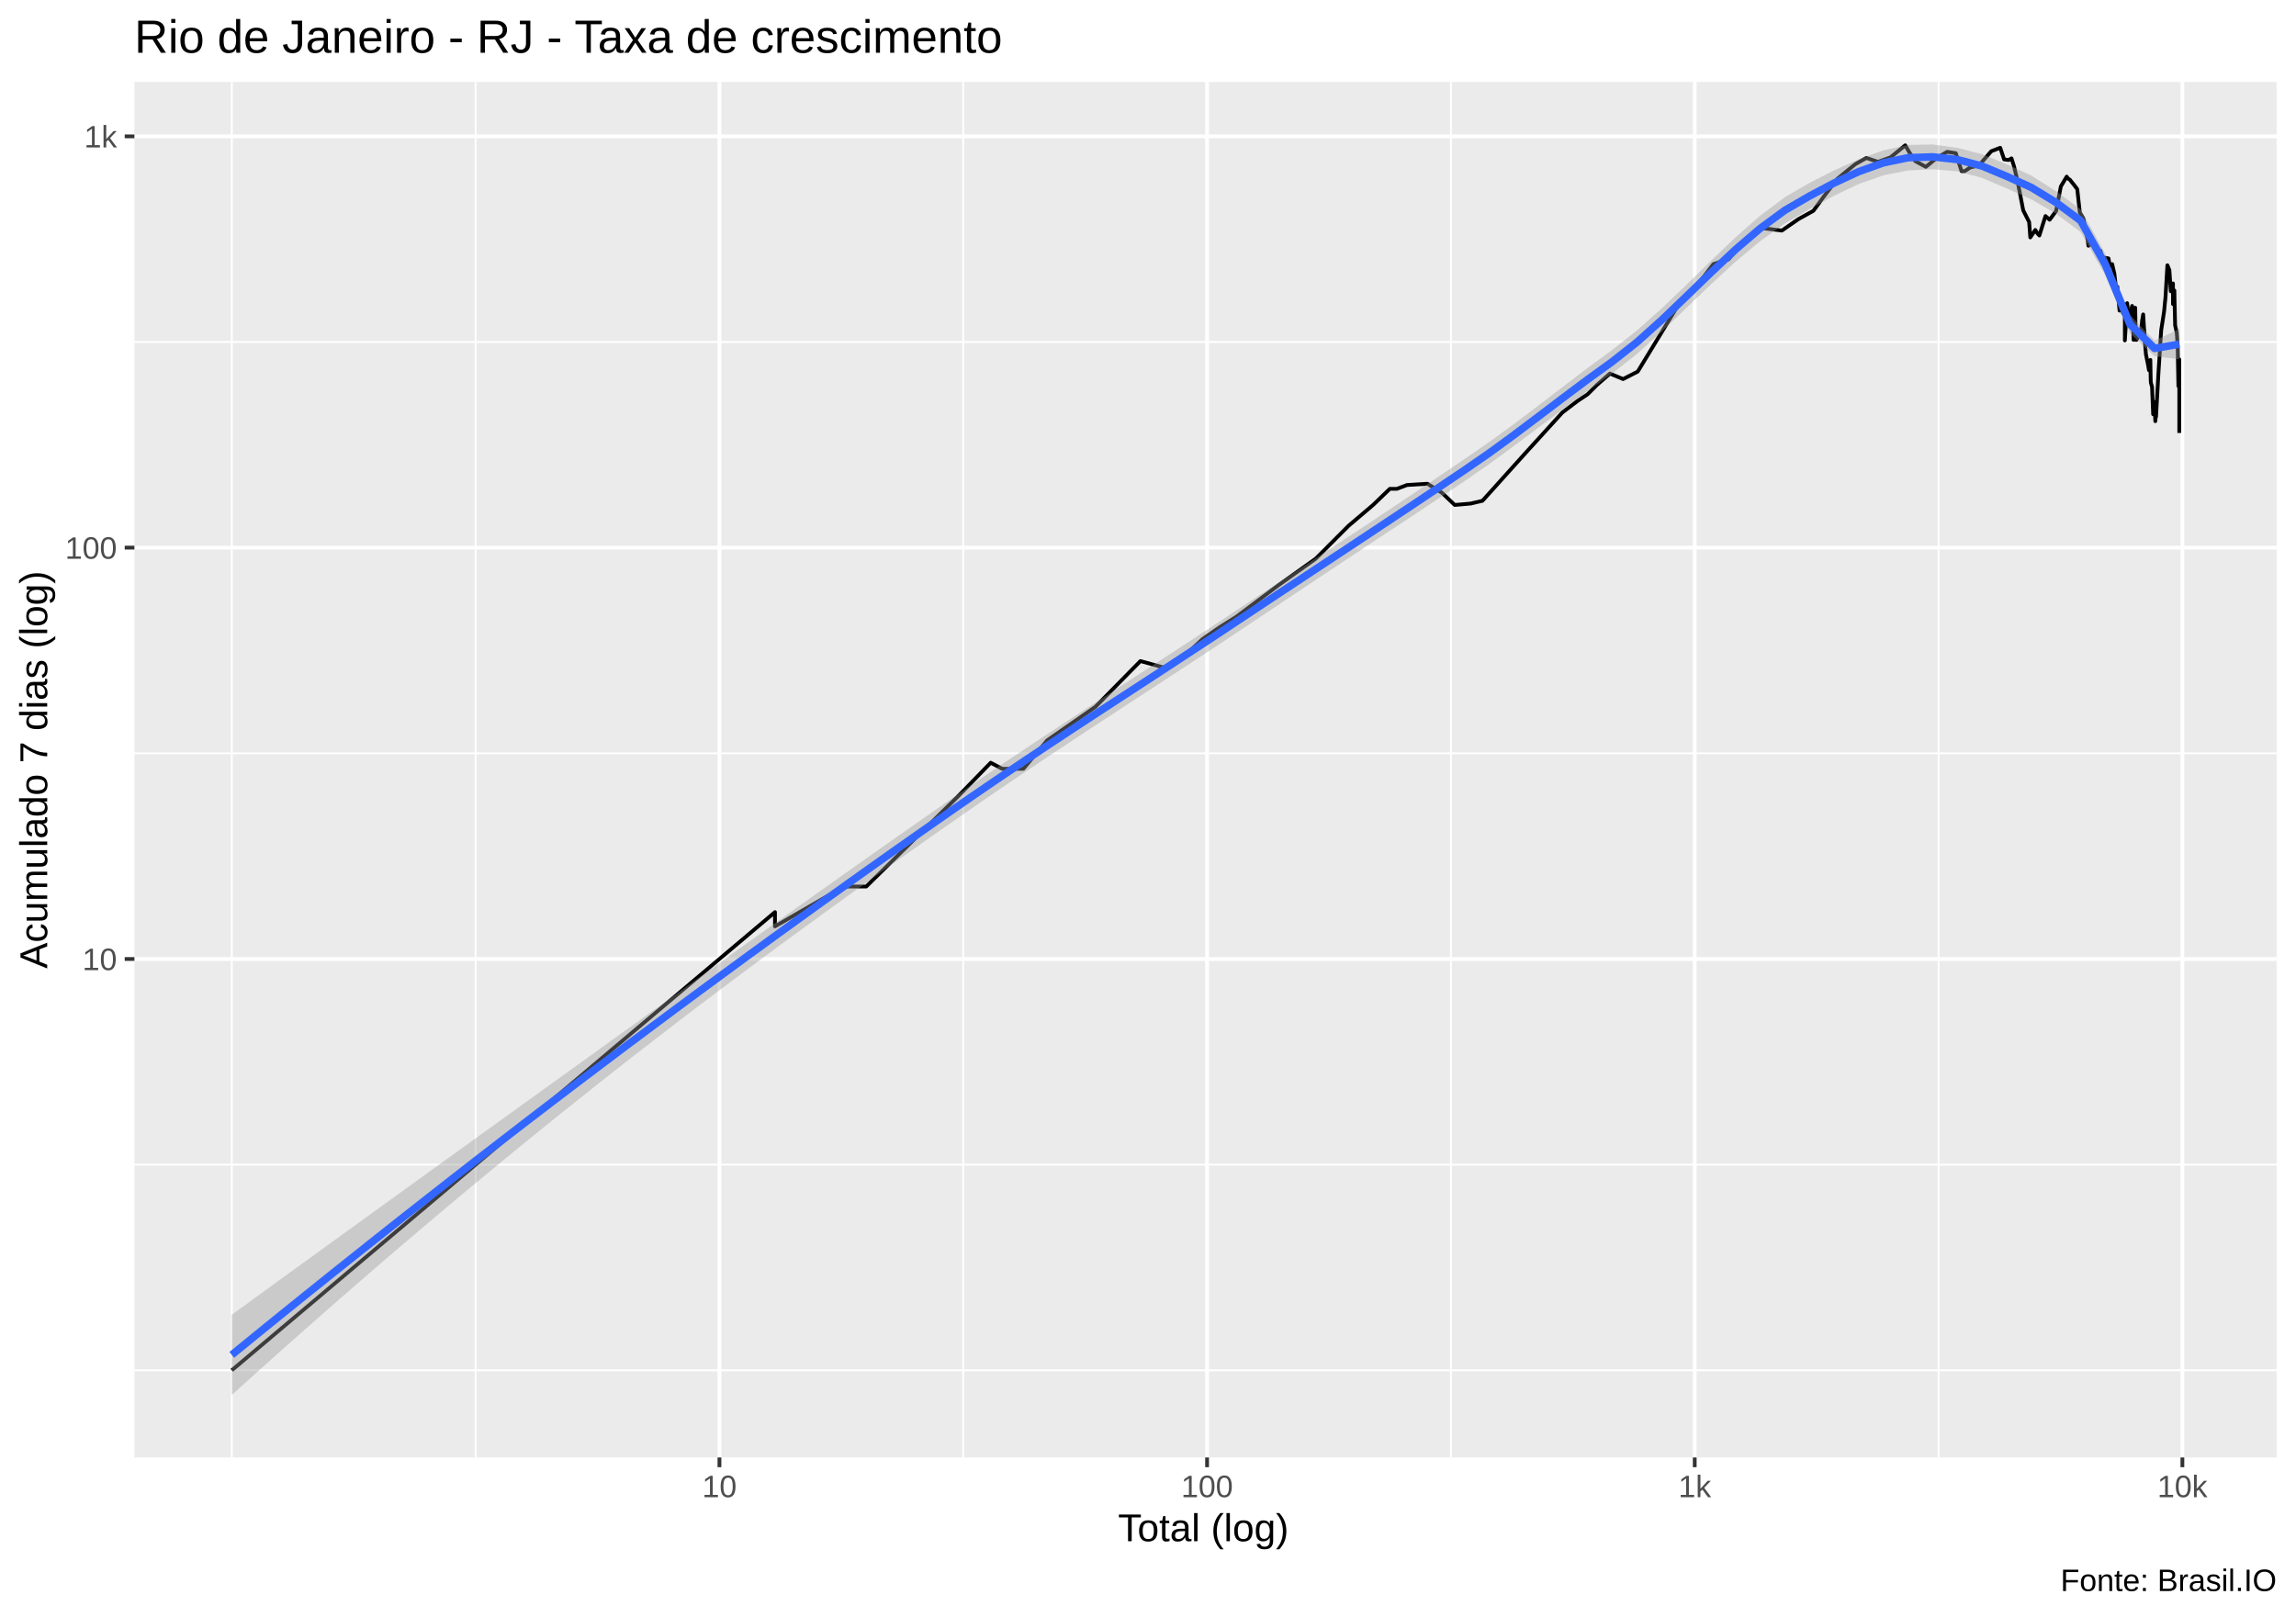
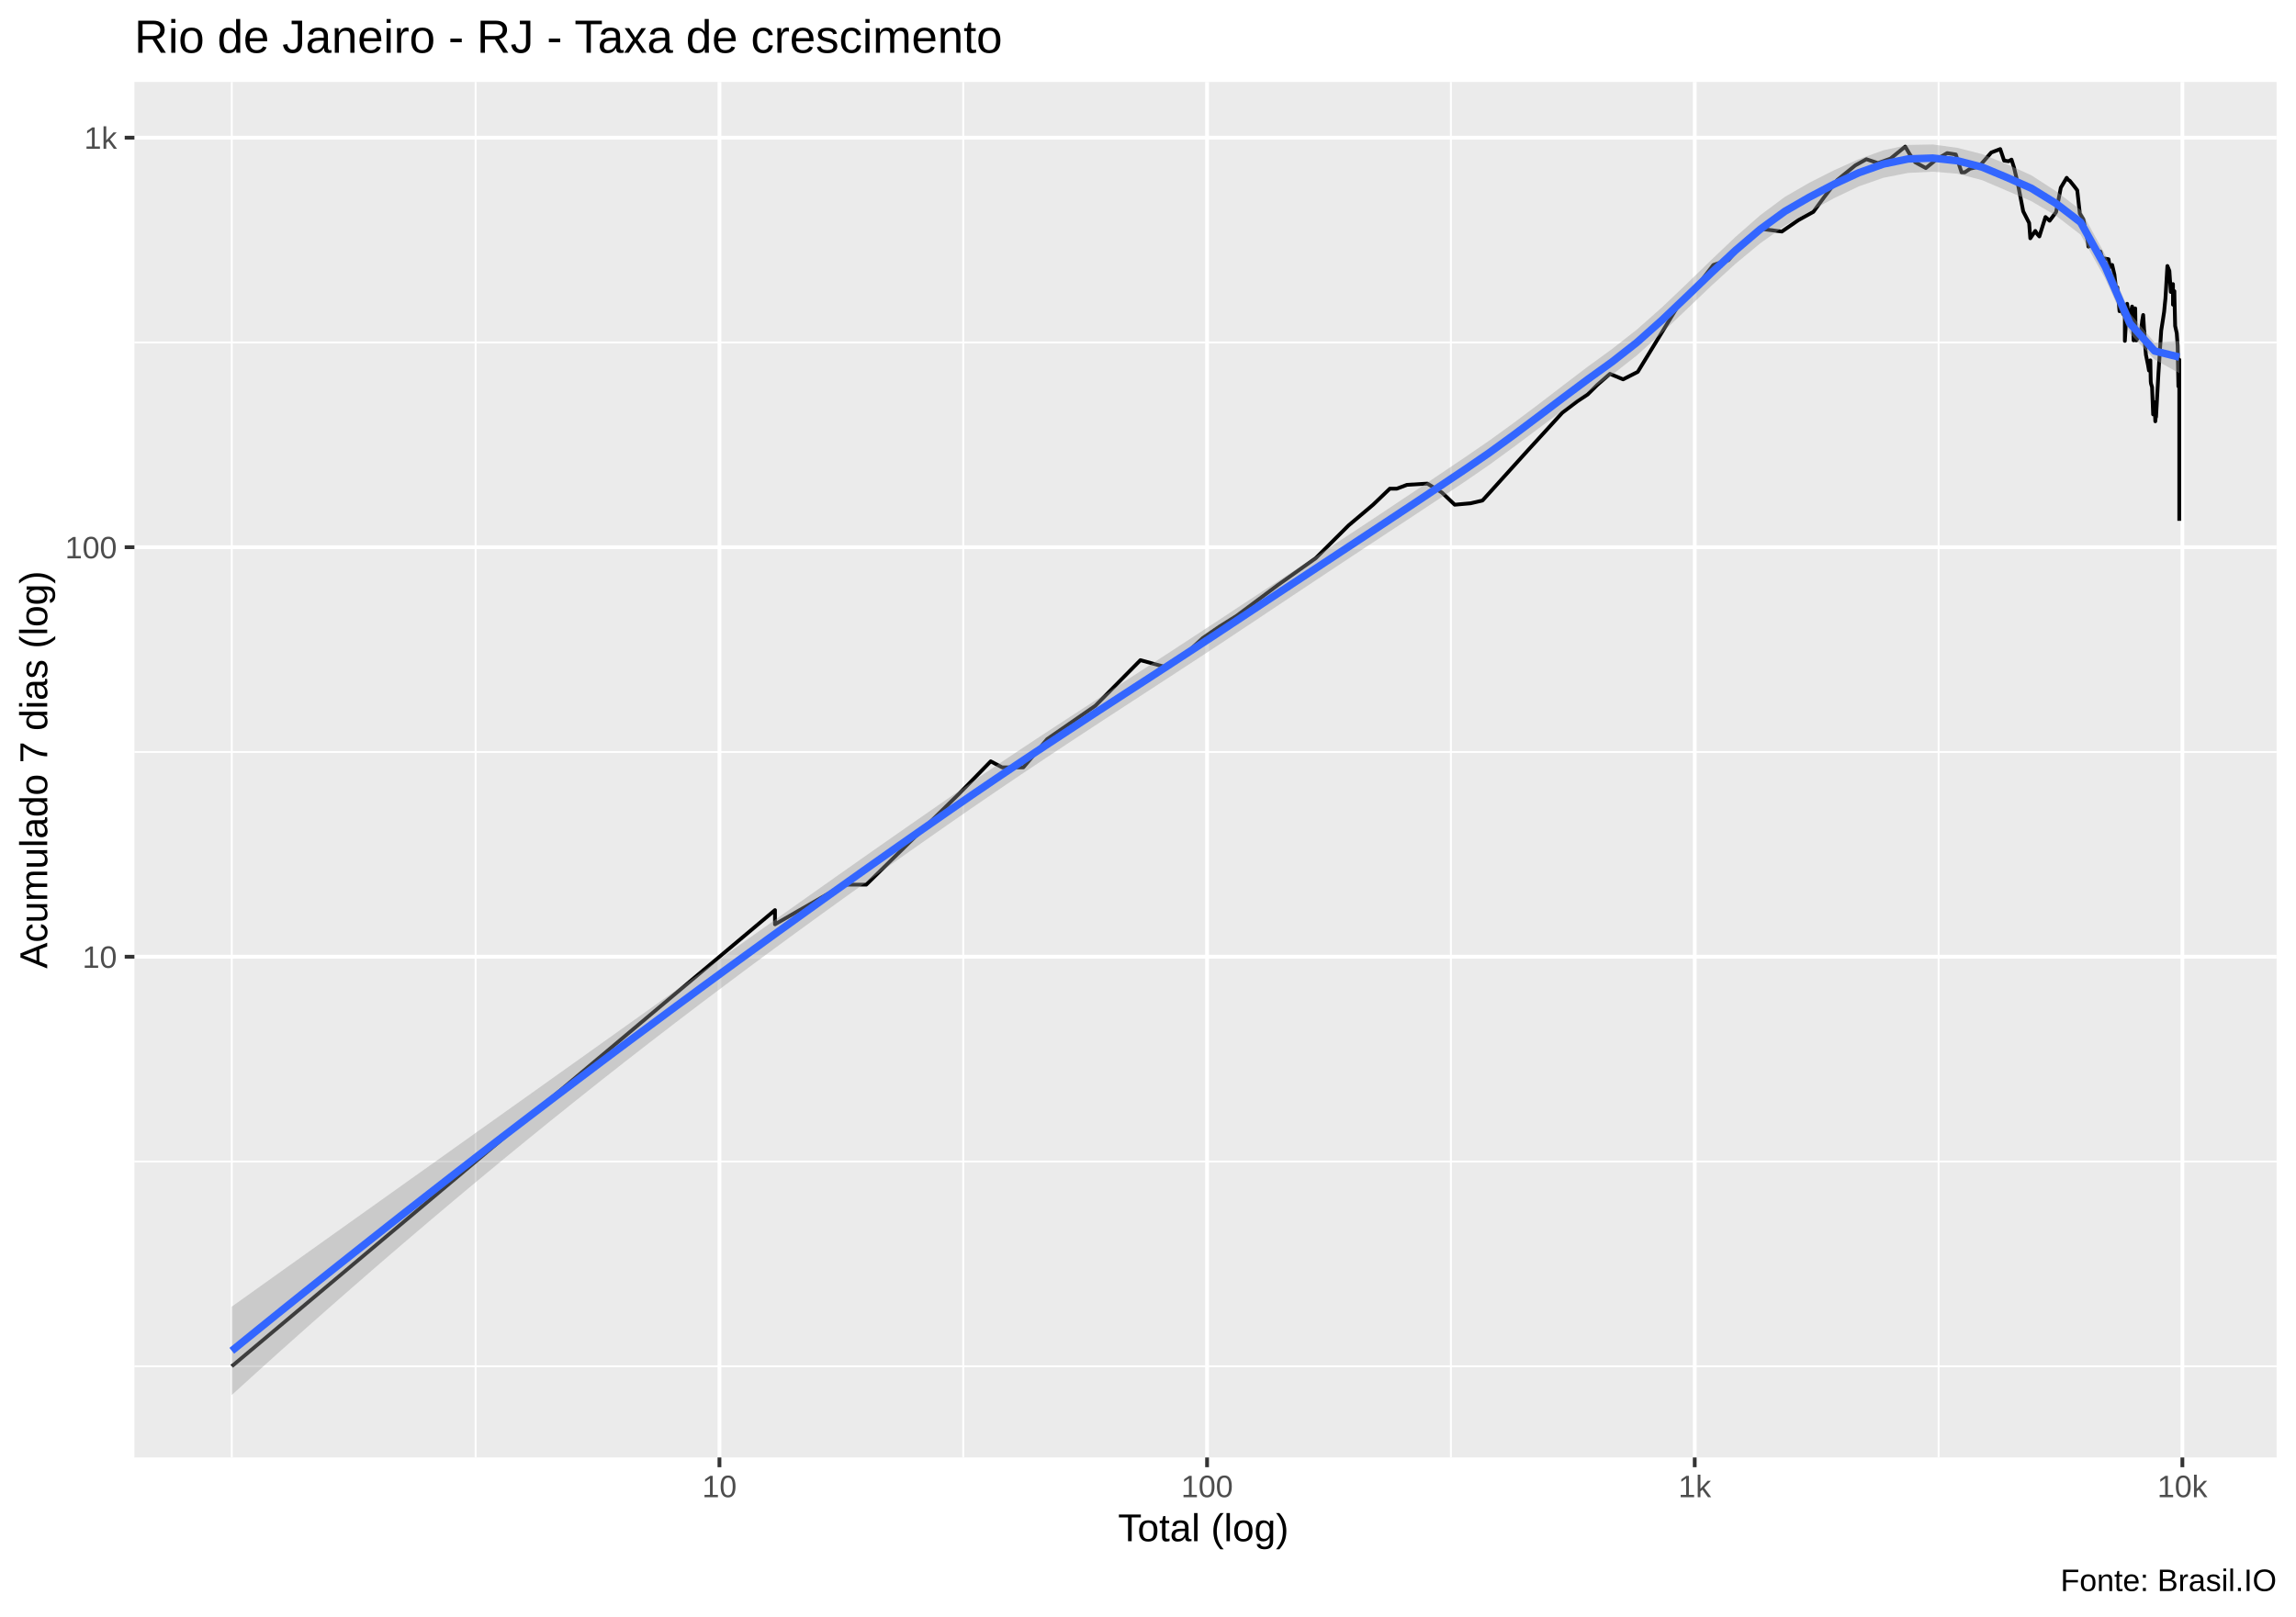
<svg xmlns="http://www.w3.org/2000/svg" viewBox="0 0 649.50 457.50">
  <defs>
    <style type="text/css">
    line, polyline, polygon, path, rect, circle {
      fill: none;
      stroke: #000000;
      stroke-linecap: round;
      stroke-linejoin: round;
      stroke-miterlimit: 10.00;
    }
  </style>
  </defs>
  <rect width="100%" height="100%" style="stroke: none; fill: #FFFFFF;" />
  <rect x="0.00" y="0" width="649.50" height="457.50" style="stroke-width: 1.07; stroke: #FFFFFF; fill: #FFFFFF;" />
  <defs>
    <clipPath id="cpMzguMDJ8NjQ0LjAyfDQxMi4zOHwyMy4xOQ==">
      <rect x="38.02" y="23.19" width="606.00" height="389.19" />
    </clipPath>
  </defs>
  <rect x="38.02" y="23.19" width="606.00" height="389.19" style="stroke-width: 1.07; stroke: none; fill: #EBEBEB;" clip-path="url(#cpMzguMDJ8NjQ0LjAyfDQxMi4zOHwyMy4xOQ==)" />
-   <polyline points="38.02,387.70 644.02,387.70 " style="stroke-width: 0.53; stroke: #FFFFFF; stroke-linecap: butt;" clip-path="url(#cpMzguMDJ8NjQ0LjAyfDQxMi4zOHwyMy4xOQ==)" />
-   <polyline points="38.02,329.51 644.02,329.51 " style="stroke-width: 0.53; stroke: #FFFFFF; stroke-linecap: butt;" clip-path="url(#cpMzguMDJ8NjQ0LjAyfDQxMi4zOHwyMy4xOQ==)" />
-   <polyline points="38.02,213.14 644.02,213.14 " style="stroke-width: 0.53; stroke: #FFFFFF; stroke-linecap: butt;" clip-path="url(#cpMzguMDJ8NjQ0LjAyfDQxMi4zOHwyMy4xOQ==)" />
-   <polyline points="38.02,96.76 644.02,96.76 " style="stroke-width: 0.53; stroke: #FFFFFF; stroke-linecap: butt;" clip-path="url(#cpMzguMDJ8NjQ0LjAyfDQxMi4zOHwyMy4xOQ==)" />
+   <polyline points="38.02,386.57 644.02,386.57 " style="stroke-width: 0.53; stroke: #FFFFFF; stroke-linecap: butt;" clip-path="url(#cpMzguMDJ8NjQ0LjAyfDQxMi4zOHwyMy4xOQ==)" />
+   <polyline points="38.02,328.64 644.02,328.64 " style="stroke-width: 0.53; stroke: #FFFFFF; stroke-linecap: butt;" clip-path="url(#cpMzguMDJ8NjQ0LjAyfDQxMi4zOHwyMy4xOQ==)" />
+   <polyline points="38.02,212.76 644.02,212.76 " style="stroke-width: 0.53; stroke: #FFFFFF; stroke-linecap: butt;" clip-path="url(#cpMzguMDJ8NjQ0LjAyfDQxMi4zOHwyMy4xOQ==)" />
+   <polyline points="38.02,96.89 644.02,96.89 " style="stroke-width: 0.53; stroke: #FFFFFF; stroke-linecap: butt;" clip-path="url(#cpMzguMDJ8NjQ0LjAyfDQxMi4zOHwyMy4xOQ==)" />
  <polyline points="65.57,412.38 65.57,23.19 " style="stroke-width: 0.53; stroke: #FFFFFF; stroke-linecap: butt;" clip-path="url(#cpMzguMDJ8NjQ0LjAyfDQxMi4zOHwyMy4xOQ==)" />
  <polyline points="134.54,412.38 134.54,23.19 " style="stroke-width: 0.53; stroke: #FFFFFF; stroke-linecap: butt;" clip-path="url(#cpMzguMDJ8NjQ0LjAyfDQxMi4zOHwyMy4xOQ==)" />
  <polyline points="272.49,412.38 272.49,23.19 " style="stroke-width: 0.53; stroke: #FFFFFF; stroke-linecap: butt;" clip-path="url(#cpMzguMDJ8NjQ0LjAyfDQxMi4zOHwyMy4xOQ==)" />
  <polyline points="410.44,412.38 410.44,23.19 " style="stroke-width: 0.53; stroke: #FFFFFF; stroke-linecap: butt;" clip-path="url(#cpMzguMDJ8NjQ0LjAyfDQxMi4zOHwyMy4xOQ==)" />
  <polyline points="548.39,412.38 548.39,23.19 " style="stroke-width: 0.53; stroke: #FFFFFF; stroke-linecap: butt;" clip-path="url(#cpMzguMDJ8NjQ0LjAyfDQxMi4zOHwyMy4xOQ==)" />
-   <polyline points="38.02,271.33 644.02,271.33 " style="stroke-width: 1.07; stroke: #FFFFFF; stroke-linecap: butt;" clip-path="url(#cpMzguMDJ8NjQ0LjAyfDQxMi4zOHwyMy4xOQ==)" />
-   <polyline points="38.02,154.95 644.02,154.95 " style="stroke-width: 1.07; stroke: #FFFFFF; stroke-linecap: butt;" clip-path="url(#cpMzguMDJ8NjQ0LjAyfDQxMi4zOHwyMy4xOQ==)" />
-   <polyline points="38.02,38.58 644.02,38.58 " style="stroke-width: 1.07; stroke: #FFFFFF; stroke-linecap: butt;" clip-path="url(#cpMzguMDJ8NjQ0LjAyfDQxMi4zOHwyMy4xOQ==)" />
+   <polyline points="38.02,270.70 644.02,270.70 " style="stroke-width: 1.07; stroke: #FFFFFF; stroke-linecap: butt;" clip-path="url(#cpMzguMDJ8NjQ0LjAyfDQxMi4zOHwyMy4xOQ==)" />
+   <polyline points="38.02,154.83 644.02,154.83 " style="stroke-width: 1.07; stroke: #FFFFFF; stroke-linecap: butt;" clip-path="url(#cpMzguMDJ8NjQ0LjAyfDQxMi4zOHwyMy4xOQ==)" />
+   <polyline points="38.02,38.95 644.02,38.95 " style="stroke-width: 1.07; stroke: #FFFFFF; stroke-linecap: butt;" clip-path="url(#cpMzguMDJ8NjQ0LjAyfDQxMi4zOHwyMy4xOQ==)" />
  <polyline points="203.52,412.38 203.52,23.19 " style="stroke-width: 1.07; stroke: #FFFFFF; stroke-linecap: butt;" clip-path="url(#cpMzguMDJ8NjQ0LjAyfDQxMi4zOHwyMy4xOQ==)" />
  <polyline points="341.46,412.38 341.46,23.19 " style="stroke-width: 1.07; stroke: #FFFFFF; stroke-linecap: butt;" clip-path="url(#cpMzguMDJ8NjQ0LjAyfDQxMi4zOHwyMy4xOQ==)" />
  <polyline points="479.41,412.38 479.41,23.19 " style="stroke-width: 1.07; stroke: #FFFFFF; stroke-linecap: butt;" clip-path="url(#cpMzguMDJ8NjQ0LjAyfDQxMi4zOHwyMy4xOQ==)" />
  <polyline points="617.36,412.38 617.36,23.19 " style="stroke-width: 1.07; stroke: #FFFFFF; stroke-linecap: butt;" clip-path="url(#cpMzguMDJ8NjQ0LjAyfDQxMi4zOHwyMy4xOQ==)" />
-   <polyline points="65.57,387.70 131.39,332.18 161.99,306.36 172.91,297.14 172.91,297.14 197.20,276.65 219.23,258.07 219.23,262.11 238.73,250.83 245.04,250.83 271.30,225.02 280.26,215.80 283.50,217.52 289.49,217.52 296.23,209.48 309.85,200.01 322.61,187.04 329.58,188.98 336.47,184.26 340.25,180.77 344.96,177.51 349.84,174.44 361.62,165.60 372.19,158.08 381.47,148.78 388.43,142.87 393.16,138.31 395.15,138.31 398.01,137.23 403.79,136.87 407.88,139.41 411.52,142.87 416.00,142.48 419.36,141.69 421.76,139.04 425.26,135.14 432.37,127.25 437.41,121.72 441.94,116.74 446.16,113.52 449.11,111.55 451.83,108.84 455.42,105.70 459.15,107.25 463.29,105.13 474.35,86.95 479.53,81.47 484.69,74.73 486.52,74.12 488.92,73.41 494.16,67.34 497.97,64.48 504.06,65.24 508.72,62.01 512.97,59.65 515.98,55.53 519.73,50.62 524.85,46.44 527.97,44.69 531.26,45.79 534.79,44.52 538.96,41.12 540.13,43.12 541.76,45.56 544.79,47.21 547.87,44.69 550.81,42.96 553.26,43.34 554.89,48.42 555.79,48.42 557.32,47.39 559.83,46.79 563.29,42.79 565.83,41.81 566.93,45.10 568.19,45.27 569.02,44.81 569.74,47.09 570.83,51.72 572.33,59.50 574.01,62.82 574.34,67.17 575.75,65.07 576.35,66.02 576.90,66.63 578.63,61.13 579.81,62.17 581.63,59.73 582.97,52.78 584.63,49.98 585.06,50.56 585.50,50.81 586.76,52.38 587.62,53.52 588.35,60.12 589.34,61.77 590.31,66.55 590.56,67.79 590.78,69.53 592.01,68.79 592.63,70.57 593.27,70.86 594.18,70.95 594.86,73.31 595.11,73.11 595.34,72.91 596.46,73.11 596.85,75.36 597.50,74.73 598.13,77.50 598.52,80.88 598.59,83.39 598.96,81.12 599.58,87.88 600.13,85.01 600.53,88.56 601.09,89.24 601.09,96.32 601.73,85.78 601.96,87.75 602.45,89.65 603.14,86.56 603.34,89.79 603.55,96.17 604.02,87.08 604.17,96.17 604.39,96.17 604.92,94.92 605.62,94.15 605.98,90.64 606.27,88.96 606.52,93.10 606.62,93.85 606.71,96.48 607.05,100.28 607.62,103.10 607.91,104.75 608.30,101.84 608.37,106.27 608.41,107.84 608.48,108.44 608.78,109.46 609.09,117.21 609.47,113.74 609.70,119.17 609.79,118.18 609.88,116.50 609.91,117.94 610.59,105.51 611.37,93.40 611.89,90.07 612.20,88.01 612.41,85.78 612.57,84.26 613.12,75.05 613.68,76.42 614.09,82.42 614.70,80.19 614.70,86.04 615.09,82.18 615.13,84.51 615.31,92.07 615.77,94.15 616.02,97.77 616.23,109.25 616.48,101.67 616.48,113.97 616.48,115.33 616.48,122.51 " style="stroke-width: 1.07; stroke-linecap: butt;" clip-path="url(#cpMzguMDJ8NjQ0LjAyfDQxMi4zOHwyMy4xOQ==)" />
-   <polygon points="65.57,371.99 72.54,366.92 79.51,361.85 86.49,356.80 93.46,351.74 100.44,346.70 107.41,341.65 114.38,336.62 121.36,331.58 128.33,326.55 135.30,321.52 142.28,316.50 149.25,311.47 156.22,306.45 163.20,301.43 170.17,296.41 177.14,291.40 184.12,286.38 191.09,281.37 198.06,276.37 205.04,271.36 212.01,266.37 218.98,261.39 225.96,256.41 232.93,251.46 239.91,246.51 246.88,241.59 253.85,236.69 260.83,231.81 267.80,226.95 274.77,222.13 281.75,217.39 288.72,212.71 295.69,208.09 302.67,203.51 309.64,198.95 316.61,194.41 323.59,189.87 330.56,185.33 337.53,180.76 344.51,176.17 351.48,171.55 358.46,166.95 365.43,162.38 372.40,157.81 379.38,153.24 386.35,148.63 393.32,143.99 400.30,139.32 407.27,134.63 414.24,129.91 421.22,125.10 428.19,120.03 435.16,114.77 442.14,109.41 449.11,104.10 456.08,99.00 463.06,93.50 470.03,87.29 477.00,80.63 483.98,73.81 490.95,67.15 497.93,61.01 504.90,55.80 511.87,51.75 518.85,48.19 525.82,45.05 532.79,42.53 539.77,41.02 546.74,40.88 553.71,41.83 560.69,43.63 567.66,46.47 574.63,49.68 581.61,54.10 588.58,59.23 595.55,71.79 602.53,89.14 609.50,96.37 616.48,93.10 616.48,101.65 609.50,100.79 602.53,94.35 595.55,77.90 588.58,65.66 581.61,60.45 574.63,56.41 567.66,53.31 560.69,50.33 553.71,48.48 546.74,47.89 539.77,48.23 532.79,49.61 525.82,52.05 518.85,55.37 511.87,59.18 504.90,63.23 497.93,68.22 490.95,74.06 483.98,80.47 477.00,87.18 470.03,93.86 463.06,100.15 456.08,105.66 449.11,110.63 442.14,115.76 435.16,121.00 428.19,126.24 421.22,131.34 414.24,136.16 407.27,140.83 400.30,145.46 393.32,150.07 386.35,154.68 379.38,159.30 372.40,163.94 365.43,168.59 358.46,173.25 351.48,177.91 344.51,182.55 337.53,187.14 330.56,191.71 323.59,196.26 316.61,200.82 309.64,205.38 302.67,209.98 295.69,214.61 288.72,219.28 281.75,224.01 274.77,228.80 267.80,233.65 260.83,238.54 253.85,243.47 246.88,248.43 239.91,253.42 232.93,258.46 225.96,263.54 218.98,268.65 212.01,273.82 205.04,279.03 198.06,284.29 191.09,289.61 184.12,294.98 177.14,300.40 170.17,305.88 163.20,311.42 156.22,317.01 149.25,322.65 142.28,328.36 135.30,334.12 128.33,339.93 121.36,345.80 114.38,351.72 107.41,357.70 100.44,363.73 93.46,369.82 86.49,375.96 79.51,382.15 72.54,388.39 65.57,394.69 " style="stroke-width: 0.00; stroke: none; fill: #999999; fill-opacity: 0.40;" clip-path="url(#cpMzguMDJ8NjQ0LjAyfDQxMi4zOHwyMy4xOQ==)" />
-   <polyline points="65.57,371.99 72.54,366.92 79.51,361.85 86.49,356.80 93.46,351.74 100.44,346.70 107.41,341.65 114.38,336.62 121.36,331.58 128.33,326.55 135.30,321.52 142.28,316.50 149.25,311.47 156.22,306.45 163.20,301.43 170.17,296.41 177.14,291.40 184.12,286.38 191.09,281.37 198.06,276.37 205.04,271.36 212.01,266.37 218.98,261.39 225.96,256.41 232.93,251.46 239.91,246.51 246.88,241.59 253.85,236.69 260.83,231.81 267.80,226.95 274.77,222.13 281.75,217.39 288.72,212.71 295.69,208.09 302.67,203.51 309.64,198.95 316.61,194.41 323.59,189.87 330.56,185.33 337.53,180.76 344.51,176.17 351.48,171.55 358.46,166.95 365.43,162.38 372.40,157.81 379.38,153.24 386.35,148.63 393.32,143.99 400.30,139.32 407.27,134.63 414.24,129.91 421.22,125.10 428.19,120.03 435.16,114.77 442.14,109.41 449.11,104.10 456.08,99.00 463.06,93.50 470.03,87.29 477.00,80.63 483.98,73.81 490.95,67.15 497.93,61.01 504.90,55.80 511.87,51.75 518.85,48.19 525.82,45.05 532.79,42.53 539.77,41.02 546.74,40.88 553.71,41.83 560.69,43.63 567.66,46.47 574.63,49.68 581.61,54.10 588.58,59.23 595.55,71.79 602.53,89.14 609.50,96.37 616.48,93.10 " style="stroke-width: 2.13; stroke: none;" clip-path="url(#cpMzguMDJ8NjQ0LjAyfDQxMi4zOHwyMy4xOQ==)" />
-   <polyline points="616.48,101.65 609.50,100.79 602.53,94.35 595.55,77.90 588.58,65.66 581.61,60.45 574.63,56.41 567.66,53.31 560.69,50.33 553.71,48.48 546.74,47.89 539.77,48.23 532.79,49.61 525.82,52.05 518.85,55.37 511.87,59.18 504.90,63.23 497.93,68.22 490.95,74.06 483.98,80.47 477.00,87.18 470.03,93.86 463.06,100.15 456.08,105.66 449.11,110.63 442.14,115.76 435.16,121.00 428.19,126.24 421.22,131.34 414.24,136.16 407.27,140.83 400.30,145.46 393.32,150.07 386.35,154.68 379.38,159.30 372.40,163.94 365.43,168.59 358.46,173.25 351.48,177.91 344.51,182.55 337.53,187.14 330.56,191.71 323.59,196.26 316.61,200.82 309.64,205.38 302.67,209.98 295.69,214.61 288.72,219.28 281.75,224.01 274.77,228.80 267.80,233.65 260.83,238.54 253.85,243.47 246.88,248.43 239.91,253.42 232.93,258.46 225.96,263.54 218.98,268.65 212.01,273.82 205.04,279.03 198.06,284.29 191.09,289.61 184.12,294.98 177.14,300.40 170.17,305.88 163.20,311.42 156.22,317.01 149.25,322.65 142.28,328.36 135.30,334.12 128.33,339.93 121.36,345.80 114.38,351.72 107.41,357.70 100.44,363.73 93.46,369.82 86.49,375.96 79.51,382.15 72.54,388.39 65.57,394.69 " style="stroke-width: 2.13; stroke: none;" clip-path="url(#cpMzguMDJ8NjQ0LjAyfDQxMi4zOHwyMy4xOQ==)" />
-   <polyline points="65.57,383.34 72.54,377.66 79.51,372.00 86.49,366.38 93.46,360.78 100.44,355.22 107.41,349.68 114.38,344.17 121.36,338.69 128.33,333.24 135.30,327.82 142.28,322.43 149.25,317.06 156.22,311.73 163.20,306.42 170.17,301.15 177.14,295.90 184.12,290.68 191.09,285.49 198.06,280.33 205.04,275.20 212.01,270.09 218.98,265.02 225.96,259.97 232.93,254.96 239.91,249.97 246.88,245.01 253.85,240.08 260.83,235.18 267.80,230.30 274.77,225.47 281.75,220.70 288.72,216.00 295.69,211.35 302.67,206.74 309.64,202.17 316.61,197.62 323.59,193.07 330.56,188.52 337.53,183.95 344.51,179.36 351.48,174.73 358.46,170.10 365.43,165.49 372.40,160.88 379.38,156.27 386.35,151.66 393.32,147.03 400.30,142.39 407.27,137.73 414.24,133.04 421.22,128.22 428.19,123.13 435.16,117.88 442.14,112.59 449.11,107.37 456.08,102.33 463.06,96.82 470.03,90.57 477.00,83.90 483.98,77.14 490.95,70.60 497.93,64.62 504.90,59.51 511.87,55.47 518.85,51.78 525.82,48.55 532.79,46.07 539.77,44.62 546.74,44.38 553.71,45.15 560.69,46.98 567.66,49.89 574.63,53.04 581.61,57.28 588.58,62.44 595.55,74.85 602.53,91.74 609.50,98.58 616.48,97.37 " style="stroke-width: 2.13; stroke: #3366FF; stroke-linecap: butt;" clip-path="url(#cpMzguMDJ8NjQ0LjAyfDQxMi4zOHwyMy4xOQ==)" />
+   <polyline points="65.57,386.57 131.39,331.29 161.99,305.58 172.91,296.41 172.91,296.41 197.20,276.00 219.23,257.50 219.23,261.52 238.73,250.30 245.04,250.30 271.30,224.59 280.26,215.41 283.50,217.12 289.49,217.12 296.23,209.12 309.85,199.69 322.61,186.78 329.58,188.71 336.47,184.01 340.25,180.53 344.96,177.29 349.84,174.23 361.62,165.43 372.19,157.94 381.47,148.68 388.43,142.80 393.16,138.26 395.15,138.26 398.01,137.18 403.79,136.83 407.88,139.35 411.52,142.80 416.00,142.40 419.36,141.62 421.76,138.98 425.26,135.10 432.37,127.24 437.41,121.74 441.94,116.78 446.16,113.57 449.11,111.62 451.83,108.92 455.42,105.78 459.15,107.33 463.29,105.22 474.35,87.12 479.53,81.66 484.69,74.96 486.52,74.34 488.92,73.63 494.16,67.60 497.97,64.74 504.06,65.51 508.72,62.29 512.97,59.94 515.98,55.84 519.73,50.94 524.85,46.78 527.97,45.05 531.26,46.14 534.79,44.88 538.96,41.48 540.13,43.48 541.76,45.90 544.79,47.55 547.87,45.05 550.81,43.32 553.26,43.70 554.89,48.76 555.79,48.76 557.32,47.73 559.83,47.13 563.29,43.15 565.83,42.18 566.93,45.44 568.19,45.62 569.02,45.16 569.74,47.43 570.83,52.04 572.33,59.79 574.01,63.09 574.34,67.42 575.75,65.34 576.35,66.28 576.90,66.89 578.63,61.41 579.81,62.45 581.63,60.02 582.97,53.10 584.63,50.31 585.06,50.88 585.50,51.14 586.76,52.70 587.62,53.84 588.35,60.40 589.34,62.05 590.31,66.80 590.56,68.04 590.78,69.78 592.01,69.04 592.63,70.81 593.27,71.09 594.18,71.19 594.86,73.53 595.11,73.34 595.34,73.14 596.46,73.34 596.85,75.58 597.50,74.96 598.13,77.70 598.52,81.08 598.59,83.58 598.96,81.31 599.58,88.05 600.13,85.19 600.53,88.72 601.09,89.40 601.09,96.45 601.73,85.95 601.96,87.91 602.45,89.81 603.14,86.73 603.34,89.95 603.55,96.29 604.02,87.25 604.17,96.29 604.39,96.29 604.92,95.05 605.62,94.29 605.98,90.79 606.27,89.12 606.52,93.24 606.62,93.99 606.71,96.61 607.05,100.39 607.62,103.19 607.91,104.84 608.30,101.95 608.37,106.36 608.41,107.92 608.48,108.52 608.78,109.53 609.09,117.25 609.47,113.80 609.70,119.20 609.79,118.21 609.88,116.54 609.91,117.97 610.59,105.59 611.37,93.54 611.89,90.23 612.20,88.18 612.41,85.95 612.57,84.44 613.12,75.26 613.68,76.63 614.09,82.61 614.70,80.38 614.70,86.21 615.09,82.37 615.13,84.69 615.31,92.22 615.77,94.29 616.02,97.89 616.23,109.32 616.48,101.77 616.48,114.02 616.48,115.38 616.48,122.53 616.48,147.36 " style="stroke-width: 1.07; stroke-linecap: butt;" clip-path="url(#cpMzguMDJ8NjQ0LjAyfDQxMi4zOHwyMy4xOQ==)" />
+   <polygon points="65.57,369.69 72.54,364.71 79.51,359.74 86.49,354.76 93.46,349.79 100.44,344.82 107.41,339.86 114.38,334.89 121.36,329.93 128.33,324.97 135.30,320.00 142.28,315.04 149.25,310.08 156.22,305.11 163.20,300.15 170.17,295.18 177.14,290.21 184.12,285.24 191.09,280.27 198.06,275.30 205.04,270.34 212.01,265.38 218.98,260.43 225.96,255.49 232.93,250.56 239.91,245.64 246.88,240.74 253.85,235.87 260.83,231.01 267.80,226.18 274.77,221.38 281.75,216.66 288.72,212.00 295.69,207.40 302.67,202.84 309.64,198.31 316.61,193.79 323.59,189.27 330.56,184.74 337.53,180.19 344.51,175.62 351.48,171.01 358.46,166.43 365.43,161.88 372.40,157.32 379.38,152.76 386.35,148.17 393.32,143.54 400.30,138.88 407.27,134.20 414.24,129.50 421.22,124.71 428.19,119.66 435.16,114.42 442.14,109.07 449.11,103.77 456.08,98.70 463.06,93.23 470.03,87.06 477.00,80.44 483.98,73.65 490.95,67.02 497.93,60.90 504.90,55.70 511.87,51.68 518.85,48.15 525.82,45.03 532.79,42.52 539.77,41.01 546.74,40.88 553.71,41.83 560.69,43.60 567.66,46.43 574.63,49.59 581.61,54.10 588.58,59.41 595.55,72.12 602.53,88.66 609.50,96.89 616.48,96.48 616.48,105.58 609.50,101.73 602.53,94.38 595.55,78.85 588.58,66.41 581.61,61.03 574.63,56.92 567.66,53.94 560.69,50.97 553.71,49.14 546.74,48.58 539.77,48.93 532.79,50.30 525.82,52.73 518.85,56.06 511.87,59.87 504.90,63.89 497.93,68.85 490.95,74.63 483.98,80.99 477.00,87.65 470.03,94.28 463.06,100.53 456.08,106.01 449.11,110.95 442.14,116.05 435.16,121.27 428.19,126.49 421.22,131.58 414.24,136.38 407.27,141.03 400.30,145.64 393.32,150.23 386.35,154.82 379.38,159.43 372.40,164.05 365.43,168.69 358.46,173.34 351.48,177.98 344.51,182.61 337.53,187.19 330.56,191.74 323.59,196.28 316.61,200.82 309.64,205.37 302.67,209.95 295.69,214.57 288.72,219.23 281.75,223.94 274.77,228.71 267.80,233.55 260.83,238.42 253.85,243.33 246.88,248.27 239.91,253.25 232.93,258.27 225.96,263.33 218.98,268.43 212.01,273.58 205.04,278.79 198.06,284.04 191.09,289.35 184.12,294.71 177.14,300.13 170.17,305.61 163.20,311.15 156.22,316.74 149.25,322.40 142.28,328.11 135.30,333.88 128.33,339.71 121.36,345.59 114.38,351.54 107.41,357.53 100.44,363.59 93.46,369.70 86.49,375.86 79.51,382.08 72.54,388.36 65.57,394.69 " style="stroke-width: 0.00; stroke: none; fill: #999999; fill-opacity: 0.40;" clip-path="url(#cpMzguMDJ8NjQ0LjAyfDQxMi4zOHwyMy4xOQ==)" />
+   <polyline points="65.57,369.69 72.54,364.71 79.51,359.74 86.49,354.76 93.46,349.79 100.44,344.82 107.41,339.86 114.38,334.89 121.36,329.93 128.33,324.97 135.30,320.00 142.28,315.04 149.25,310.08 156.22,305.11 163.20,300.15 170.17,295.18 177.14,290.21 184.12,285.24 191.09,280.27 198.06,275.30 205.04,270.34 212.01,265.38 218.98,260.43 225.96,255.49 232.93,250.56 239.91,245.64 246.88,240.74 253.85,235.87 260.83,231.01 267.80,226.18 274.77,221.38 281.75,216.66 288.72,212.00 295.69,207.40 302.67,202.84 309.64,198.31 316.61,193.79 323.59,189.27 330.56,184.74 337.53,180.19 344.51,175.62 351.48,171.01 358.46,166.43 365.43,161.88 372.40,157.32 379.38,152.76 386.35,148.17 393.32,143.54 400.30,138.88 407.27,134.20 414.24,129.50 421.22,124.71 428.19,119.66 435.16,114.42 442.14,109.07 449.11,103.77 456.08,98.70 463.06,93.23 470.03,87.06 477.00,80.44 483.98,73.65 490.95,67.02 497.93,60.90 504.90,55.70 511.87,51.68 518.85,48.15 525.82,45.03 532.79,42.52 539.77,41.01 546.74,40.88 553.71,41.83 560.69,43.60 567.66,46.43 574.63,49.59 581.61,54.10 588.58,59.41 595.55,72.12 602.53,88.66 609.50,96.89 616.48,96.48 " style="stroke-width: 2.13; stroke: none;" clip-path="url(#cpMzguMDJ8NjQ0LjAyfDQxMi4zOHwyMy4xOQ==)" />
+   <polyline points="616.48,105.58 609.50,101.73 602.53,94.38 595.55,78.85 588.58,66.41 581.61,61.03 574.63,56.92 567.66,53.94 560.69,50.97 553.71,49.14 546.74,48.58 539.77,48.93 532.79,50.30 525.82,52.73 518.85,56.06 511.87,59.87 504.90,63.89 497.93,68.85 490.95,74.63 483.98,80.99 477.00,87.65 470.03,94.28 463.06,100.53 456.08,106.01 449.11,110.95 442.14,116.05 435.16,121.27 428.19,126.49 421.22,131.58 414.24,136.38 407.27,141.03 400.30,145.64 393.32,150.23 386.35,154.82 379.38,159.43 372.40,164.05 365.43,168.69 358.46,173.34 351.48,177.98 344.51,182.61 337.53,187.19 330.56,191.74 323.59,196.28 316.61,200.82 309.64,205.37 302.67,209.95 295.69,214.57 288.72,219.23 281.75,223.94 274.77,228.71 267.80,233.55 260.83,238.42 253.85,243.33 246.88,248.27 239.91,253.25 232.93,258.27 225.96,263.33 218.98,268.43 212.01,273.58 205.04,278.79 198.06,284.04 191.09,289.35 184.12,294.71 177.14,300.13 170.17,305.61 163.20,311.15 156.22,316.74 149.25,322.40 142.28,328.11 135.30,333.88 128.33,339.71 121.36,345.59 114.38,351.54 107.41,357.53 100.44,363.59 93.46,369.70 86.49,375.86 79.51,382.08 72.54,388.36 65.57,394.69 " style="stroke-width: 2.13; stroke: none;" clip-path="url(#cpMzguMDJ8NjQ0LjAyfDQxMi4zOHwyMy4xOQ==)" />
+   <polyline points="65.57,382.19 72.54,376.54 79.51,370.91 86.49,365.31 93.46,359.75 100.44,354.21 107.41,348.70 114.38,343.21 121.36,337.76 128.33,332.34 135.30,326.94 142.28,321.57 149.25,316.24 156.22,310.93 163.20,305.65 170.17,300.39 177.14,295.17 184.12,289.98 191.09,284.81 198.06,279.67 205.04,274.56 212.01,269.48 218.98,264.43 225.96,259.41 232.93,254.41 239.91,249.45 246.88,244.51 253.85,239.60 260.83,234.72 267.80,229.87 274.77,225.05 281.75,220.30 288.72,215.62 295.69,210.99 302.67,206.40 309.64,201.84 316.61,197.30 323.59,192.77 330.56,188.24 337.53,183.69 344.51,179.11 351.48,174.50 358.46,169.89 365.43,165.28 372.40,160.69 379.38,156.09 386.35,151.49 393.32,146.88 400.30,142.26 407.27,137.61 414.24,132.94 421.22,128.15 428.19,123.08 435.16,117.84 442.14,112.56 449.11,107.36 456.08,102.35 463.06,96.88 470.03,90.67 477.00,84.04 483.98,77.32 490.95,70.83 497.93,64.88 504.90,59.80 511.87,55.77 518.85,52.10 525.82,48.88 532.79,46.41 539.77,44.97 546.74,44.73 553.71,45.48 560.69,47.28 567.66,50.18 574.63,53.26 581.61,57.57 588.58,62.91 595.55,75.48 602.53,91.52 609.50,99.31 616.48,101.03 " style="stroke-width: 2.13; stroke: #3366FF; stroke-linecap: butt;" clip-path="url(#cpMzguMDJ8NjQ0LjAyfDQxMi4zOHwyMy4xOQ==)" />
  <defs>
    <clipPath id="cpMC4wMHw2NDkuNTB8NDU3LjUwfDAuMDA=">
      <rect x="0.00" y="0.00" width="649.50" height="457.50" />
    </clipPath>
  </defs>
  <g clip-path="url(#cpMC4wMHw2NDkuNTB8NDU3LjUwfDAuMDA=)">
-     <text x="23.30" y="274.48" style="font-size: 8.80px; fill: #4D4D4D; font-family: Arial;" textLength="9.79px" lengthAdjust="spacingAndGlyphs">10</text>
+     <text x="23.30" y="273.85" style="font-size: 8.80px; fill: #4D4D4D; font-family: Arial;" textLength="9.79px" lengthAdjust="spacingAndGlyphs">10</text>
  </g>
  <g clip-path="url(#cpMC4wMHw2NDkuNTB8NDU3LjUwfDAuMDA=)">
-     <text x="18.41" y="158.10" style="font-size: 8.80px; fill: #4D4D4D; font-family: Arial;" textLength="14.68px" lengthAdjust="spacingAndGlyphs">100</text>
+     <text x="18.41" y="157.98" style="font-size: 8.80px; fill: #4D4D4D; font-family: Arial;" textLength="14.68px" lengthAdjust="spacingAndGlyphs">100</text>
  </g>
  <g clip-path="url(#cpMC4wMHw2NDkuNTB8NDU3LjUwfDAuMDA=)">
-     <text x="23.80" y="41.73" style="font-size: 8.80px; fill: #4D4D4D; font-family: Arial;" textLength="9.29px" lengthAdjust="spacingAndGlyphs">1k</text>
+     <text x="23.80" y="42.10" style="font-size: 8.80px; fill: #4D4D4D; font-family: Arial;" textLength="9.29px" lengthAdjust="spacingAndGlyphs">1k</text>
  </g>
-   <polyline points="35.28,271.33 38.02,271.33 " style="stroke-width: 1.07; stroke: #333333; stroke-linecap: butt;" clip-path="url(#cpMC4wMHw2NDkuNTB8NDU3LjUwfDAuMDA=)" />
-   <polyline points="35.28,154.95 38.02,154.95 " style="stroke-width: 1.07; stroke: #333333; stroke-linecap: butt;" clip-path="url(#cpMC4wMHw2NDkuNTB8NDU3LjUwfDAuMDA=)" />
-   <polyline points="35.28,38.58 38.02,38.58 " style="stroke-width: 1.07; stroke: #333333; stroke-linecap: butt;" clip-path="url(#cpMC4wMHw2NDkuNTB8NDU3LjUwfDAuMDA=)" />
+   <polyline points="35.28,270.70 38.02,270.70 " style="stroke-width: 1.07; stroke: #333333; stroke-linecap: butt;" clip-path="url(#cpMC4wMHw2NDkuNTB8NDU3LjUwfDAuMDA=)" />
+   <polyline points="35.28,154.83 38.02,154.83 " style="stroke-width: 1.07; stroke: #333333; stroke-linecap: butt;" clip-path="url(#cpMC4wMHw2NDkuNTB8NDU3LjUwfDAuMDA=)" />
+   <polyline points="35.28,38.95 38.02,38.95 " style="stroke-width: 1.07; stroke: #333333; stroke-linecap: butt;" clip-path="url(#cpMC4wMHw2NDkuNTB8NDU3LjUwfDAuMDA=)" />
  <polyline points="203.52,415.12 203.52,412.38 " style="stroke-width: 1.07; stroke: #333333; stroke-linecap: butt;" clip-path="url(#cpMC4wMHw2NDkuNTB8NDU3LjUwfDAuMDA=)" />
  <polyline points="341.46,415.12 341.46,412.38 " style="stroke-width: 1.07; stroke: #333333; stroke-linecap: butt;" clip-path="url(#cpMC4wMHw2NDkuNTB8NDU3LjUwfDAuMDA=)" />
  <polyline points="479.41,415.12 479.41,412.38 " style="stroke-width: 1.07; stroke: #333333; stroke-linecap: butt;" clip-path="url(#cpMC4wMHw2NDkuNTB8NDU3LjUwfDAuMDA=)" />
  <polyline points="617.36,415.12 617.36,412.38 " style="stroke-width: 1.07; stroke: #333333; stroke-linecap: butt;" clip-path="url(#cpMC4wMHw2NDkuNTB8NDU3LjUwfDAuMDA=)" />
  <g clip-path="url(#cpMC4wMHw2NDkuNTB8NDU3LjUwfDAuMDA=)">
    <text x="198.62" y="423.61" style="font-size: 8.80px; fill: #4D4D4D; font-family: Arial;" textLength="9.79px" lengthAdjust="spacingAndGlyphs">10</text>
  </g>
  <g clip-path="url(#cpMC4wMHw2NDkuNTB8NDU3LjUwfDAuMDA=)">
    <text x="334.12" y="423.61" style="font-size: 8.80px; fill: #4D4D4D; font-family: Arial;" textLength="14.68px" lengthAdjust="spacingAndGlyphs">100</text>
  </g>
  <g clip-path="url(#cpMC4wMHw2NDkuNTB8NDU3LjUwfDAuMDA=)">
    <text x="474.77" y="423.61" style="font-size: 8.80px; fill: #4D4D4D; font-family: Arial;" textLength="9.29px" lengthAdjust="spacingAndGlyphs">1k</text>
  </g>
  <g clip-path="url(#cpMC4wMHw2NDkuNTB8NDU3LjUwfDAuMDA=)">
    <text x="610.27" y="423.61" style="font-size: 8.80px; fill: #4D4D4D; font-family: Arial;" textLength="14.19px" lengthAdjust="spacingAndGlyphs">10k</text>
  </g>
  <g clip-path="url(#cpMC4wMHw2NDkuNTB8NDU3LjUwfDAuMDA=)">
    <text x="316.26" y="436.07" style="font-size: 11.00px; font-family: Arial;" textLength="49.52px" lengthAdjust="spacingAndGlyphs">Total (log)</text>
  </g>
  <g clip-path="url(#cpMC4wMHw2NDkuNTB8NDU3LjUwfDAuMDA=)">
    <text transform="translate(13.35,274.03) rotate(-90)" style="font-size: 11.00px; font-family: Arial;" textLength="112.50px" lengthAdjust="spacingAndGlyphs">Acumulado 7 dias (log)</text>
  </g>
  <g clip-path="url(#cpMC4wMHw2NDkuNTB8NDU3LjUwfDAuMDA=)">
    <text x="38.02" y="14.93" style="font-size: 13.20px; font-family: Arial;" textLength="247.23px" lengthAdjust="spacingAndGlyphs">Rio de Janeiro - RJ - Taxa de crescimento</text>
  </g>
  <g clip-path="url(#cpMC4wMHw2NDkuNTB8NDU3LjUwfDAuMDA=)">
    <text x="582.89" y="450.17" style="font-size: 8.80px; font-family: Arial;" textLength="61.13px" lengthAdjust="spacingAndGlyphs">Fonte: Brasil.IO</text>
  </g>
</svg>
